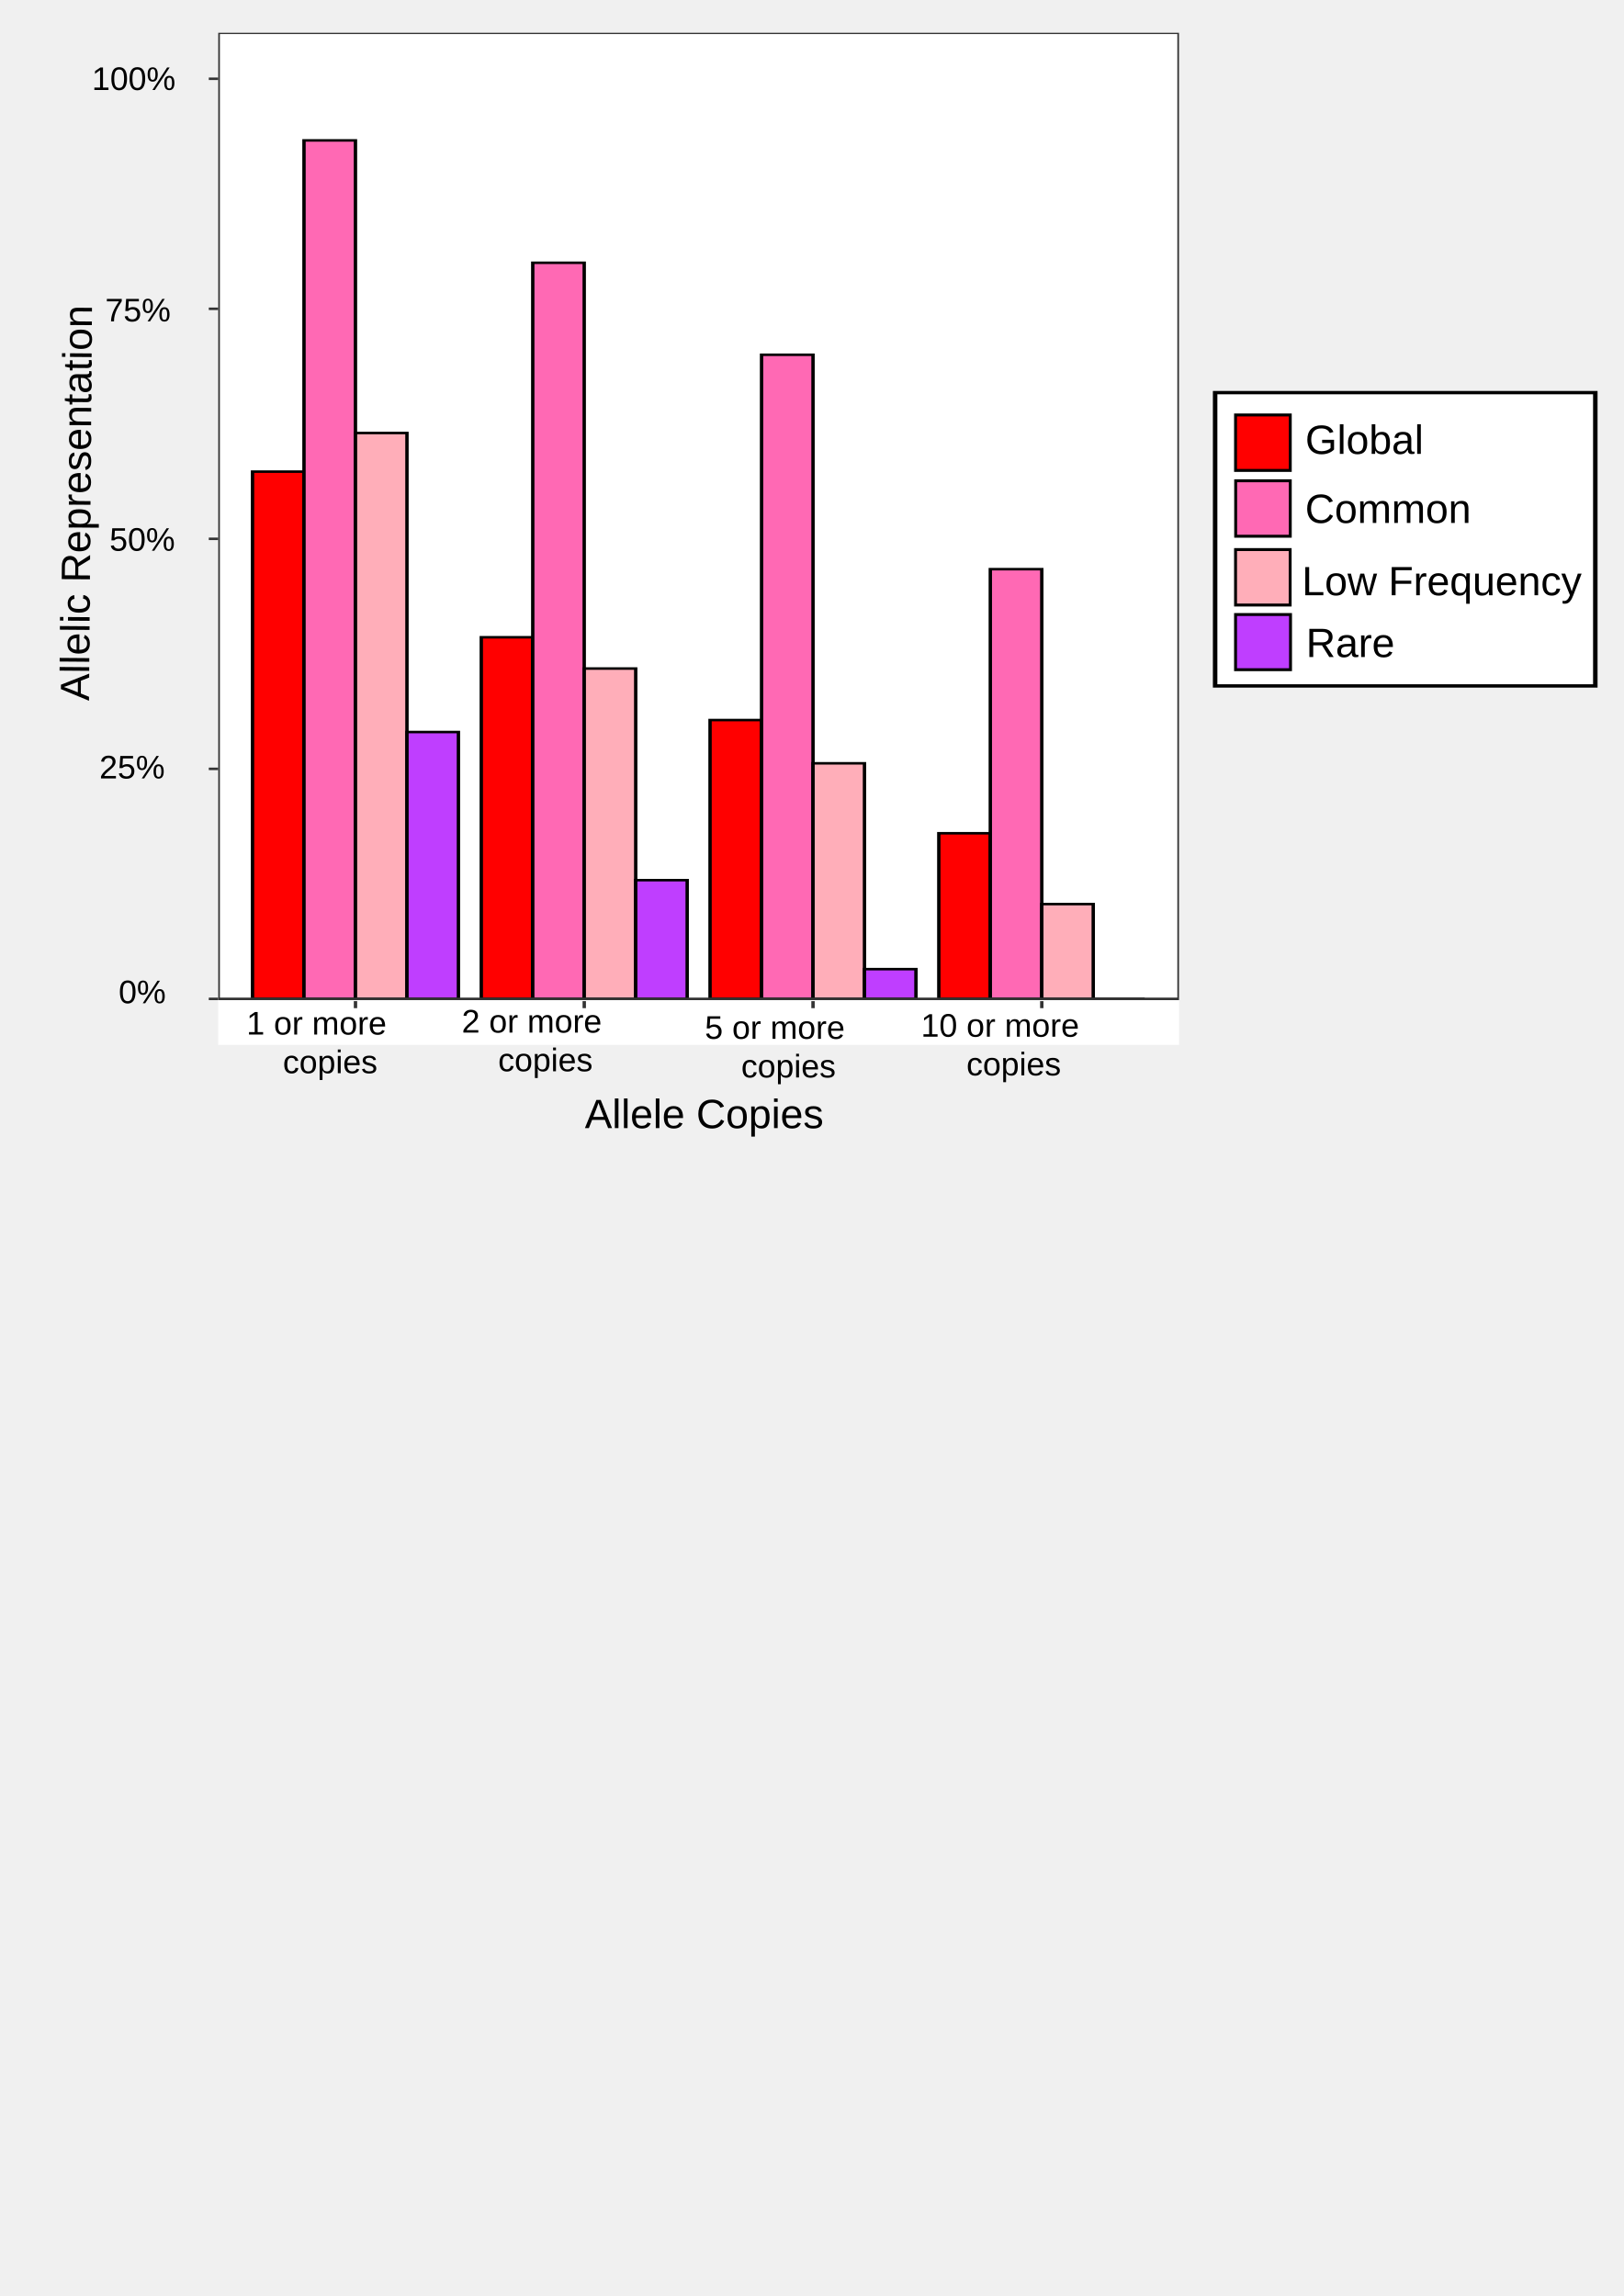
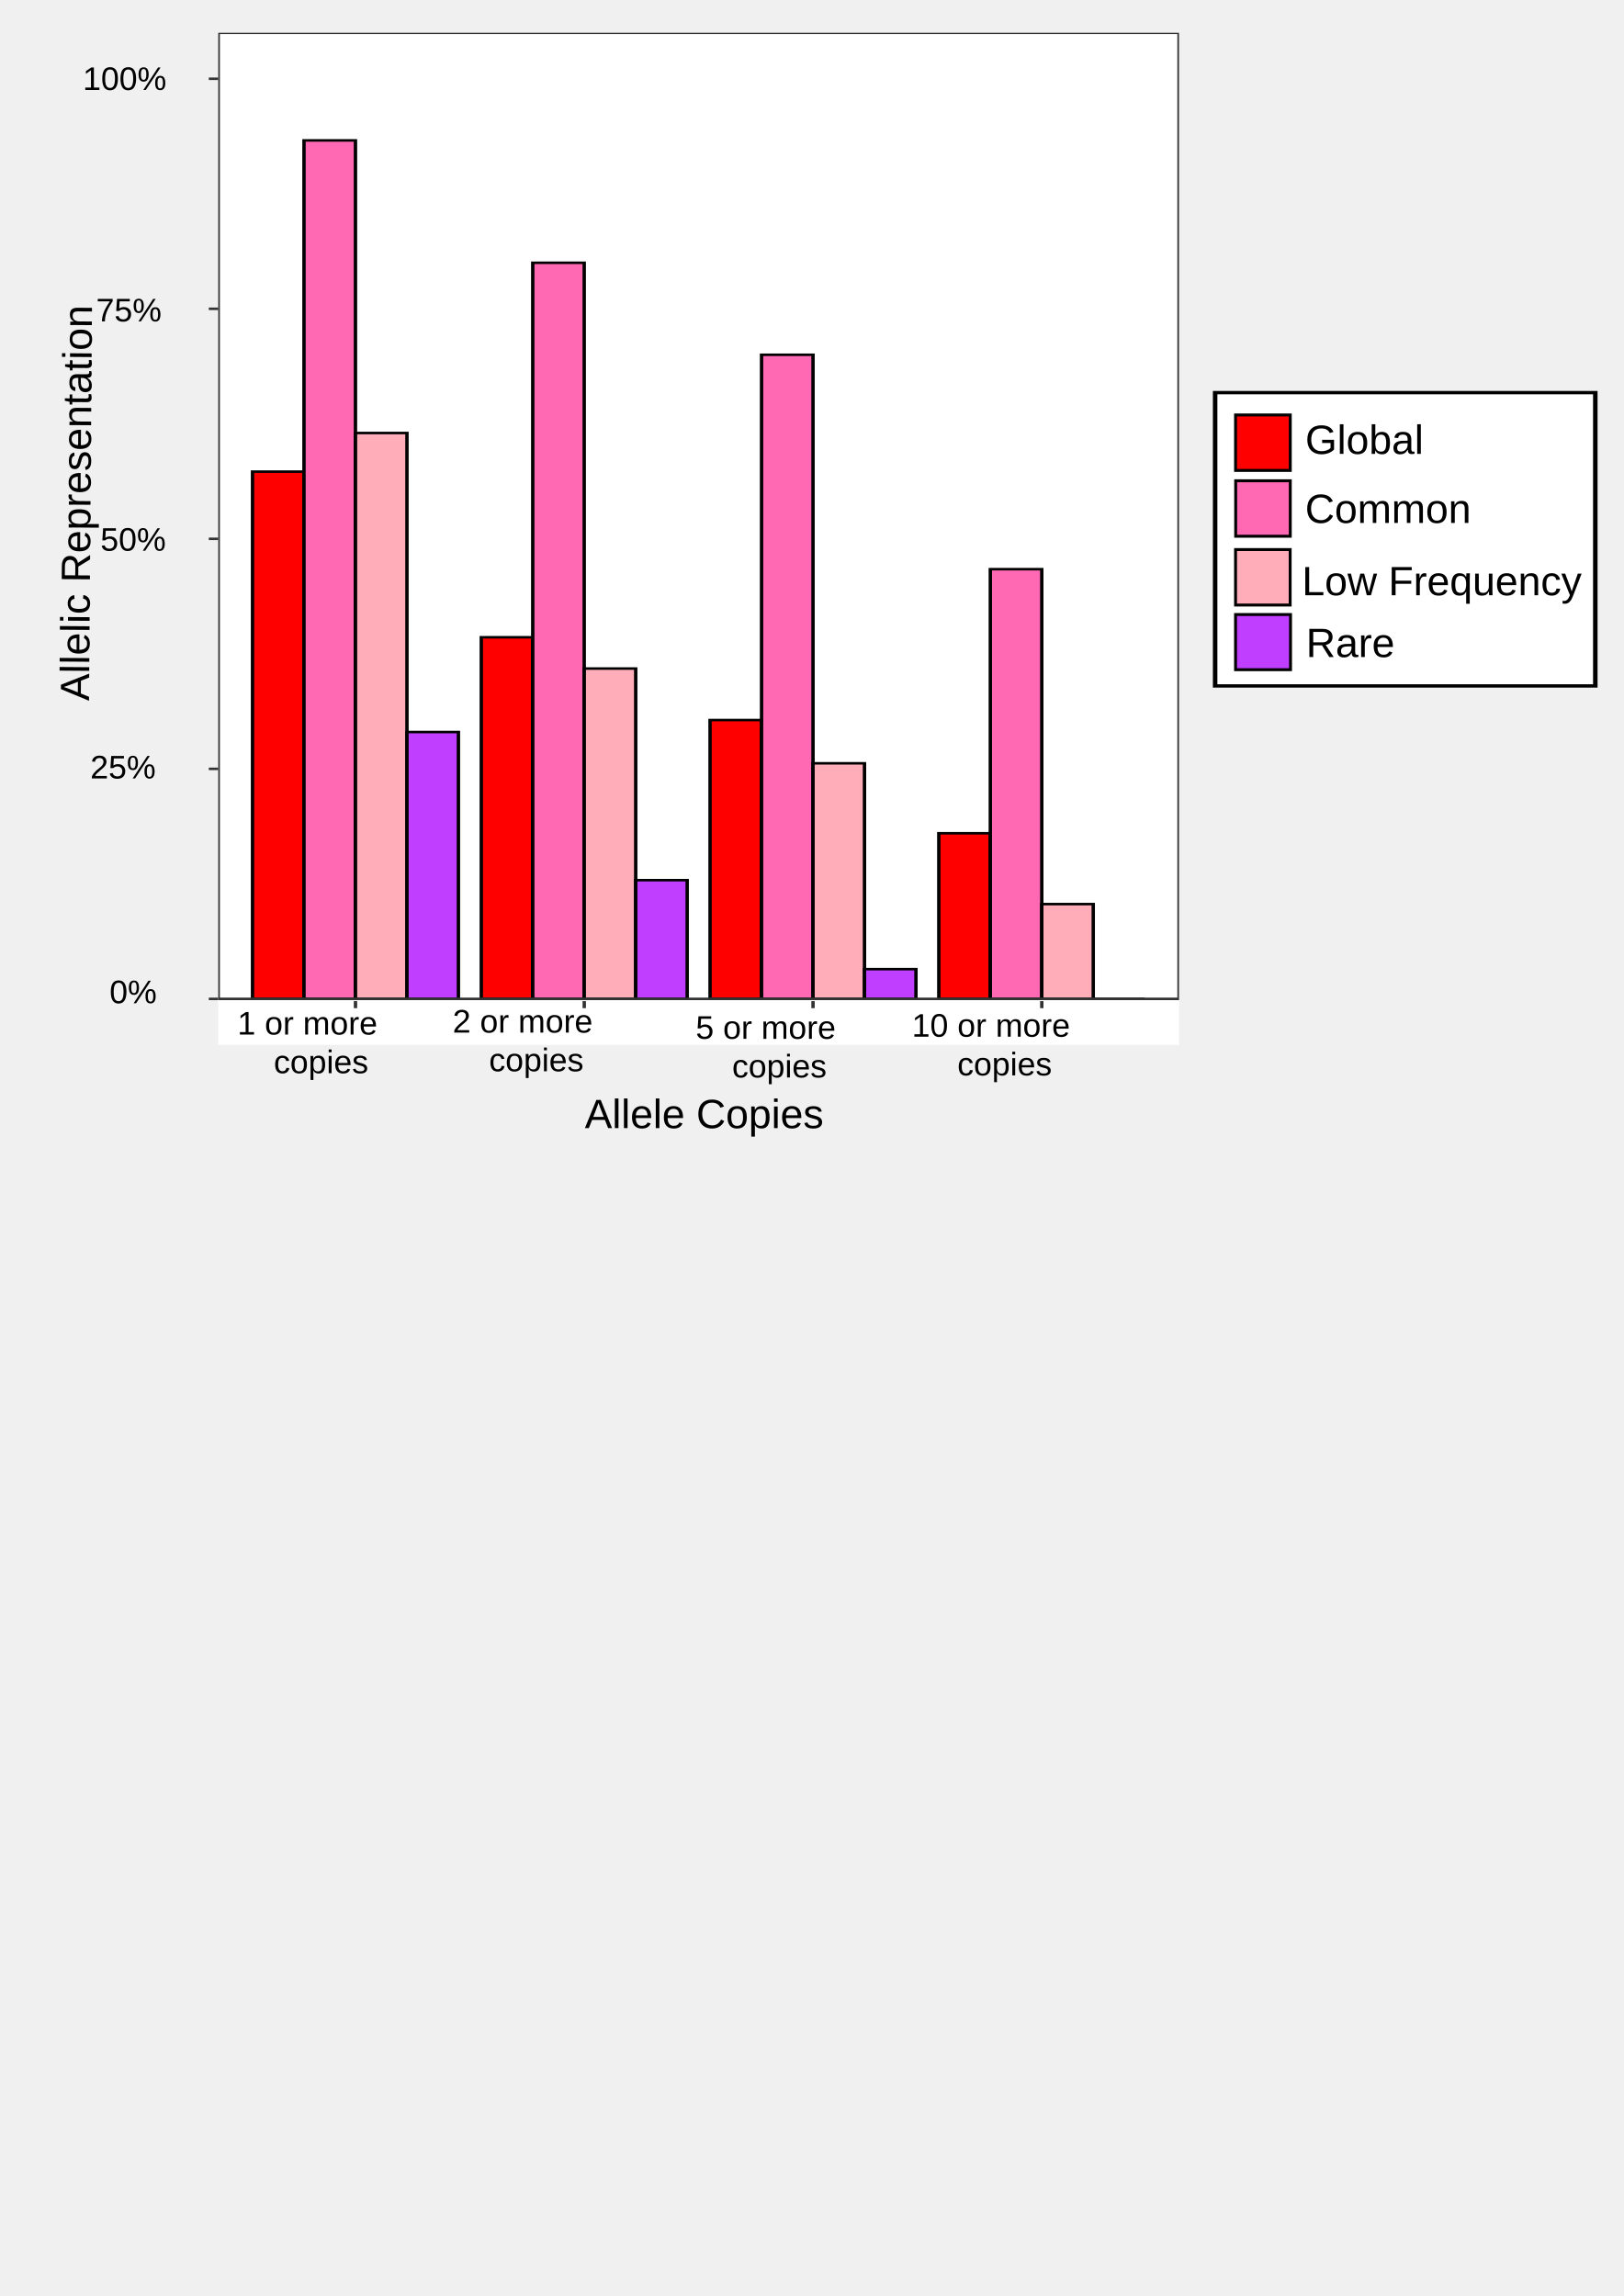
<svg xmlns="http://www.w3.org/2000/svg" width="210mm" height="297mm" viewBox="0 0 210 297" version="1.1" id="svg8">
  <defs id="defs2">
    <clipPath clipPathUnits="userSpaceOnUse" id="clipPath66">
      <path d="M 0,0 H 432 V 432 H 0 Z" id="path64" />
    </clipPath>
    <clipPath clipPathUnits="userSpaceOnUse" id="clipPath78">
      <path d="M 38.48,31.91 H 317.95 V 426.52 H 38.48 Z" id="path76" />
    </clipPath>
  </defs>
  <g id="layer1">
    <g id="g18" transform="matrix(0.444647,0,0,-0.3317791,11.1125,145.7476)" style="stroke-width:0.918">
-       <rect style="fill:#ffffff;fill-opacity:1;fill-rule:evenodd;stroke:#000000;stroke-width:1.302;stroke-miterlimit:4;stroke-dasharray:none;stroke-opacity:1" id="rect923" width="110.581" height="114.359" x="328.454" y="-286.214" transform="scale(1,-1)" />
-       <text xml:space="preserve" style="font-size:13.777px;line-height:50.23px;font-family:Arial;-inkscape-font-specification:Arial;letter-spacing:0px;word-spacing:0px;stroke-width:0.633" x="143.428" y="-0.058" id="text692-1" transform="matrix(0.00657795,1.157632,0.8637822,-0.0088157,0,0)">
-         <tspan id="tspan690-7" x="143.428" y="-0.058" style="font-size:13.777px;stroke-width:0.633">Allelic Representation</tspan>
-       </text>
      <g id="g20" style="stroke-width:0.918" />
      <g id="g22" style="stroke-width:0.918" />
      <g id="g24" style="stroke-width:0.918" />
      <g id="g26" style="stroke-width:0.918" />
      <g id="g28" style="stroke-width:0.918" />
      <g id="g30" style="stroke-width:0.918" />
      <g id="g32" style="stroke-width:0.918" />
      <g id="g34" style="stroke-width:0.918" />
      <g id="g36" style="stroke-width:0.918" />
      <g id="g38" style="stroke-width:0.918" />
      <g id="g40" style="stroke-width:0.918" />
      <g id="g42" style="stroke-width:0.918" />
      <g id="g44" style="stroke-width:0.918" />
      <g id="g46" style="stroke-width:0.918" />
      <g id="g48" style="stroke-width:0.918" />
      <g id="g50" style="stroke-width:0.918" />
      <g id="g52" style="stroke-width:0.918" />
      <g id="g54" style="stroke-width:0.918" />
      <g id="g56" style="stroke-width:0.918" />
      <g id="g58" style="stroke-width:0.918" />
      <g id="g60" style="stroke-width:0.918">
        <g id="g62" clip-path="url(#clipPath66)" style="stroke-width:0.918" />
      </g>
      <g id="g70" style="stroke-width:0.918" />
-       <g id="g72" style="stroke-width:0.918">
-         <g id="g74" clip-path="url(#clipPath78)" style="stroke-width:0.918">
-           <path d="M 38.48,31.91 H 317.95 V 426.52 H 38.48 Z" style="fill:#ffffff;fill-opacity:1;fill-rule:nonzero;stroke:none;stroke-width:0.918" id="path80" />
-           <path d="M 38.48,49.85 H 317.95" style="fill:none;stroke:#ebebeb;stroke-width:0.983;stroke-linecap:butt;stroke-linejoin:round;stroke-miterlimit:10;stroke-dasharray:none;stroke-opacity:1" id="path90" />
-           <path d="M 48.46,49.85 H 63.43 V 255.41 H 48.46 Z" style="fill:#ff0000;fill-opacity:1;fill-rule:nonzero;stroke:#000000;stroke-width:0.983;stroke-linecap:butt;stroke-linejoin:miter;stroke-miterlimit:10;stroke-dasharray:none;stroke-opacity:1" id="path108" />
-           <path d="m 115,49.85 h 14.97 V 190.83 H 115 Z" style="fill:#ff0000;fill-opacity:1;fill-rule:nonzero;stroke:#000000;stroke-width:0.983;stroke-linecap:butt;stroke-linejoin:miter;stroke-miterlimit:10;stroke-dasharray:none;stroke-opacity:1" id="path110" />
-           <path d="m 181.54,49.85 h 14.97 v 108.7 h -14.97 z" style="fill:#ff0000;fill-opacity:1;fill-rule:nonzero;stroke:#000000;stroke-width:0.983;stroke-linecap:butt;stroke-linejoin:miter;stroke-miterlimit:10;stroke-dasharray:none;stroke-opacity:1" id="path112" />
-           <path d="m 248.08,49.85 h 14.97 v 64.57 h -14.97 z" style="fill:#ff0000;fill-opacity:1;fill-rule:nonzero;stroke:#000000;stroke-width:0.983;stroke-linecap:butt;stroke-linejoin:miter;stroke-miterlimit:10;stroke-dasharray:none;stroke-opacity:1" id="path114" />
-           <path d="M 63.43,49.85 H 78.4 v 334.7 H 63.43 Z" style="fill:#ff69b4;fill-opacity:1;fill-rule:nonzero;stroke:#000000;stroke-width:0.983;stroke-linecap:butt;stroke-linejoin:miter;stroke-miterlimit:10;stroke-dasharray:none;stroke-opacity:1" id="path116" />
-           <path d="m 129.97,49.85 h 14.97 v 286.99 h -14.97 z" style="fill:#ff69b4;fill-opacity:1;fill-rule:nonzero;stroke:#000000;stroke-width:0.983;stroke-linecap:butt;stroke-linejoin:miter;stroke-miterlimit:10;stroke-dasharray:none;stroke-opacity:1" id="path118" />
-           <path d="m 196.52,49.85 h 14.97 v 251.12 h -14.97 z" style="fill:#ff69b4;fill-opacity:1;fill-rule:nonzero;stroke:#000000;stroke-width:0.983;stroke-linecap:butt;stroke-linejoin:miter;stroke-miterlimit:10;stroke-dasharray:none;stroke-opacity:1" id="path120" />
-           <path d="m 263.06,49.85 h 14.97 v 167.53 h -14.97 z" style="fill:#ff69b4;fill-opacity:1;fill-rule:nonzero;stroke:#000000;stroke-width:0.983;stroke-linecap:butt;stroke-linejoin:miter;stroke-miterlimit:10;stroke-dasharray:none;stroke-opacity:1" id="path122" />
-           <path d="M 78.41,49.85 H 93.38 V 270.47 H 78.41 Z" style="fill:#ffaeb9;fill-opacity:1;fill-rule:nonzero;stroke:#000000;stroke-width:0.983;stroke-linecap:butt;stroke-linejoin:miter;stroke-miterlimit:10;stroke-dasharray:none;stroke-opacity:1" id="path124" />
-           <path d="m 144.95,49.85 h 14.97 v 128.79 h -14.97 z" style="fill:#ffaeb9;fill-opacity:1;fill-rule:nonzero;stroke:#000000;stroke-width:0.983;stroke-linecap:butt;stroke-linejoin:miter;stroke-miterlimit:10;stroke-dasharray:none;stroke-opacity:1" id="path126" />
-           <path d="m 211.49,49.85 h 14.97 v 91.84 h -14.97 z" style="fill:#ffaeb9;fill-opacity:1;fill-rule:nonzero;stroke:#000000;stroke-width:0.983;stroke-linecap:butt;stroke-linejoin:miter;stroke-miterlimit:10;stroke-dasharray:none;stroke-opacity:1" id="path128" />
-           <path d="M 278.03,49.85 H 293 V 86.8 h -14.97 z" style="fill:#ffaeb9;fill-opacity:1;fill-rule:nonzero;stroke:#000000;stroke-width:0.983;stroke-linecap:butt;stroke-linejoin:miter;stroke-miterlimit:10;stroke-dasharray:none;stroke-opacity:1" id="path130" />
-           <path d="m 93.38,49.85 h 14.97 V 153.88 H 93.38 Z" style="fill:#bf3eff;fill-opacity:1;fill-rule:nonzero;stroke:#000000;stroke-width:0.983;stroke-linecap:butt;stroke-linejoin:miter;stroke-miterlimit:10;stroke-dasharray:none;stroke-opacity:1" id="path132" />
-           <path d="m 159.92,49.85 h 14.97 v 46.28 h -14.97 z" style="fill:#bf3eff;fill-opacity:1;fill-rule:nonzero;stroke:#000000;stroke-width:0.983;stroke-linecap:butt;stroke-linejoin:miter;stroke-miterlimit:10;stroke-dasharray:none;stroke-opacity:1" id="path134" />
-           <path d="m 226.46,49.85 h 14.97 v 11.59 h -14.97 z" style="fill:#bf3eff;fill-opacity:1;fill-rule:nonzero;stroke:#000000;stroke-width:0.983;stroke-linecap:butt;stroke-linejoin:miter;stroke-miterlimit:10;stroke-dasharray:none;stroke-opacity:1" id="path136" />
-           <path d="m 293,49.85 h 14.97 v 0 z" style="fill:#bf3eff;fill-opacity:1;fill-rule:nonzero;stroke:#000000;stroke-width:0.983;stroke-linecap:butt;stroke-linejoin:miter;stroke-miterlimit:10;stroke-dasharray:none;stroke-opacity:1" id="path138" />
-           <path d="M 38.48,49.85 H 317.95 V 426.52 H 38.48 Z" style="fill:none;stroke:#333333;stroke-width:0.983;stroke-linecap:round;stroke-linejoin:round;stroke-miterlimit:10;stroke-dasharray:none;stroke-opacity:1" id="path140" />
-         </g>
-       </g>
      <g id="g142" style="stroke-width:0.918" />
      <g id="g144" style="stroke-width:0.918" />
      <g id="g146" style="stroke-width:0.918" />
      <g id="g148" style="stroke-width:0.918" />
      <g id="g150" style="stroke-width:0.918" />
      <g id="g152" style="stroke-width:0.918" />
      <g id="g154" style="stroke-width:0.918" />
      <g id="g156" style="stroke-width:0.918" />
      <g id="g158" style="stroke-width:0.918" />
      <g id="g160" style="stroke-width:0.918" />
      <g id="g162" style="stroke-width:0.918" />
      <g id="g164" style="stroke-width:0.918" />
      <g id="g166" style="stroke-width:0.918" />
      <g id="g168" style="stroke-width:0.918" />
      <g id="g170" style="stroke-width:0.918" />
      <g id="g194" style="stroke-width:0.918" />
      <g id="g196" style="stroke-width:0.918" />
-       <g id="g198" style="stroke-width:0.918">
-         <path d="m 35.74,49.85 h 2.74" style="fill:none;stroke:#333333;stroke-width:0.983;stroke-linecap:butt;stroke-linejoin:round;stroke-miterlimit:10;stroke-dasharray:none;stroke-opacity:1" id="path200" />
-         <path d="m 35.74,139.53 h 2.74" style="fill:none;stroke:#333333;stroke-width:0.983;stroke-linecap:butt;stroke-linejoin:round;stroke-miterlimit:10;stroke-dasharray:none;stroke-opacity:1" id="path202" />
-         <path d="m 35.74,229.22 h 2.74" style="fill:none;stroke:#333333;stroke-width:0.983;stroke-linecap:butt;stroke-linejoin:round;stroke-miterlimit:10;stroke-dasharray:none;stroke-opacity:1" id="path204" />
-         <path d="m 35.74,318.9 h 2.74" style="fill:none;stroke:#333333;stroke-width:0.983;stroke-linecap:butt;stroke-linejoin:round;stroke-miterlimit:10;stroke-dasharray:none;stroke-opacity:1" id="path206" />
-         <path d="m 35.74,408.58 h 2.74" style="fill:none;stroke:#333333;stroke-width:0.983;stroke-linecap:butt;stroke-linejoin:round;stroke-miterlimit:10;stroke-dasharray:none;stroke-opacity:1" id="path208" />
-       </g>
      <g id="g210" style="stroke-width:0.918" />
      <g id="g212" style="stroke-width:0.918" />
      <g id="g214" style="stroke-width:0.918" />
      <g id="g216" style="stroke-width:0.918" />
      <g id="g218" style="stroke-width:0.918" />
      <g id="g220" style="stroke-width:0.918" />
      <g id="g222" style="stroke-width:0.918" />
      <g id="g224" style="stroke-width:0.918" />
      <g id="g226" style="stroke-width:0.918" />
      <g id="g228" style="stroke-width:0.918" />
-       <g id="g230" style="stroke-width:0.918" transform="translate(0,17.06117)">
-         <path d="m 78.41,29.17 v 2.74" style="fill:none;stroke:#333333;stroke-width:0.983;stroke-linecap:butt;stroke-linejoin:round;stroke-miterlimit:10;stroke-dasharray:none;stroke-opacity:1" id="path232" />
-         <path d="m 144.95,29.17 v 2.74" style="fill:none;stroke:#333333;stroke-width:0.983;stroke-linecap:butt;stroke-linejoin:round;stroke-miterlimit:10;stroke-dasharray:none;stroke-opacity:1" id="path234" />
-         <path d="m 211.49,29.17 v 2.74" style="fill:none;stroke:#333333;stroke-width:0.983;stroke-linecap:butt;stroke-linejoin:round;stroke-miterlimit:10;stroke-dasharray:none;stroke-opacity:1" id="path236" />
-         <path d="m 278.03,29.17 v 2.74" style="fill:none;stroke:#333333;stroke-width:0.983;stroke-linecap:butt;stroke-linejoin:round;stroke-miterlimit:10;stroke-dasharray:none;stroke-opacity:1" id="path238" />
-       </g>
      <g id="g240" style="stroke-width:0.918" />
      <g id="g260" style="stroke-width:0.918" />
      <g id="g262" style="stroke-width:0.918" />
      <g id="g264" style="stroke-width:0.918" />
      <g id="g266" style="stroke-width:0.918" />
      <g id="g268" style="stroke-width:0.918" />
      <g id="g270" style="stroke-width:0.918" />
      <g id="g272" style="stroke-width:0.918" />
      <g id="g280" style="stroke-width:0.918" />
      <g id="g282" style="stroke-width:0.918" />
      <g id="g290" style="stroke-width:0.918" />
      <g id="g292" style="stroke-width:0.918" />
      <g id="g294" style="stroke-width:0.918" />
      <g id="g296" style="stroke-width:0.918" />
      <g id="g298" style="stroke-width:0.918" />
      <g id="g300" style="stroke-width:0.918" />
      <g id="g302" style="stroke-width:0.918" />
      <g id="g304" style="stroke-width:0.918" />
      <g id="g310" style="stroke-width:0.918" />
      <g id="g312" style="stroke-width:0.918" />
      <g id="g314" style="stroke-width:0.918" />
      <g id="g322" style="stroke-width:0.918" />
      <g id="g324" style="stroke-width:0.918" />
      <g id="g326" style="stroke-width:0.918" />
-       <g id="g328" style="stroke-width:0.918">
-         <path d="m 334.39,238.6 h 17.28 v 17.28 h -17.28 z" style="fill:#ffffff;fill-opacity:1;fill-rule:nonzero;stroke:none;stroke-width:0.918" id="path330" />
-       </g>
      <g id="g332" style="stroke-width:0.918" />
-       <g id="g334" style="stroke-width:0.785" transform="matrix(1.003735,0,0,1.363459,-1.961565,-70.40945)">
-         <path d="m 335.1,239.31 h 15.86 v 15.86 H 335.1 Z" style="fill:#ff0000;fill-opacity:1;fill-rule:nonzero;stroke:#000000;stroke-width:0.84;stroke-linecap:butt;stroke-linejoin:miter;stroke-miterlimit:10;stroke-dasharray:none;stroke-opacity:1" id="path336" />
-       </g>
      <g id="g338" style="stroke-width:0.918" />
-       <g id="g340" style="stroke-width:0.918">
-         <path d="m 334.39,221.32 h 17.28 v 17.28 h -17.28 z" style="fill:#ffffff;fill-opacity:1;fill-rule:nonzero;stroke:none;stroke-width:0.918" id="path342" />
-       </g>
      <g id="g344" style="stroke-width:0.918" />
-       <g id="g346" style="stroke-width:0.786" transform="matrix(1.001547,0,0,1.363392,-1.19384,-72.49073)">
-         <path d="m 335.1,222.03 h 15.86 v 15.86 H 335.1 Z" style="fill:#ff69b4;fill-opacity:1;fill-rule:nonzero;stroke:#000000;stroke-width:0.841;stroke-linecap:butt;stroke-linejoin:miter;stroke-miterlimit:10;stroke-dasharray:none;stroke-opacity:1" id="path348" />
-       </g>
      <g id="g350" style="stroke-width:0.918" />
-       <g id="g352" style="stroke-width:0.918">
-         <path d="m 334.39,204.04 h 17.28 v 17.28 h -17.28 z" style="fill:#ffffff;fill-opacity:1;fill-rule:nonzero;stroke:none;stroke-width:0.918" id="path354" />
-       </g>
      <g id="g356" style="stroke-width:0.918" />
-       <g id="g358" style="stroke-width:0.786" transform="matrix(1.001547,0,0,1.363392,-1.228534,-75.7564)">
-         <path d="m 335.1,204.75 h 15.86 v 15.86 H 335.1 Z" style="fill:#ffaeb9;fill-opacity:1;fill-rule:nonzero;stroke:#000000;stroke-width:0.841;stroke-linecap:butt;stroke-linejoin:miter;stroke-miterlimit:10;stroke-dasharray:none;stroke-opacity:1" id="path360" />
-       </g>
      <g id="g362" style="stroke-width:0.918" />
      <g id="g368" style="stroke-width:0.918" />
-       <g id="g370" style="stroke-width:0.785" transform="matrix(1.008232,0,0,1.356135,-3.468577,-76.0463)">
-         <path d="m 335.1,187.47 h 15.86 v 15.86 H 335.1 Z" style="fill:#bf3eff;fill-opacity:1;fill-rule:nonzero;stroke:#000000;stroke-width:0.84;stroke-linecap:butt;stroke-linejoin:miter;stroke-miterlimit:10;stroke-dasharray:none;stroke-opacity:1" id="path372" />
-       </g>
      <g id="g374" style="stroke-width:0.918" />
      <g id="g376" style="stroke-width:0.918" />
      <g id="g378" style="stroke-width:0.918" />
      <g id="g386" style="stroke-width:0.918" />
      <g id="g388" style="stroke-width:0.918" />
      <g id="g390" style="stroke-width:0.918" />
      <g id="g392" style="stroke-width:0.918" />
      <g id="g394" style="stroke-width:0.918" />
      <g id="g402" style="stroke-width:0.918" />
      <g id="g404" style="stroke-width:0.918" />
      <g id="g406" style="stroke-width:0.918" />
      <g id="g408" style="stroke-width:0.918" />
      <g id="g410" style="stroke-width:0.918" />
      <g id="g418" style="stroke-width:0.918" />
      <g id="g420" style="stroke-width:0.918" />
      <g id="g422" style="stroke-width:0.918" />
      <g id="g424" style="stroke-width:0.918" />
      <g id="g426" style="stroke-width:0.918" />
      <g id="g434" style="stroke-width:0.918" />
      <g id="g436" style="stroke-width:0.918" />
      <g id="g438" style="stroke-width:0.918" />
      <g id="g440" style="stroke-width:0.918" />
      <g id="g442" style="stroke-width:0.918" />
      <g id="g444" style="stroke-width:0.918" />
      <g id="g446" style="stroke-width:0.918" />
      <g id="g448" style="stroke-width:0.918" />
      <g id="g450" style="stroke-width:0.918" />
      <g id="g452" style="stroke-width:0.918" />
      <g id="g454" style="stroke-width:0.918" />
      <g id="g456" style="stroke-width:0.918" />
      <g id="g458" style="stroke-width:0.918" />
      <g id="g460" style="stroke-width:0.918" />
      <g id="g462" style="stroke-width:0.918" />
      <g id="g464" style="stroke-width:0.918" />
-       <text xml:space="preserve" style="font-size:13.777px;line-height:50.23px;font-family:Arial;-inkscape-font-specification:Arial;letter-spacing:0px;word-spacing:0px;stroke-width:0.633" x="167.994" y="0.473" id="text692" transform="scale(0.8638072,-1.157666)">
-         <tspan id="tspan690" x="167.994" y="0.473" style="font-size:13.777px;stroke-width:0.633">Allele Copies</tspan>
-       </text>
-       <text xml:space="preserve" style="font-size:11.022px;line-height:0;font-family:Arial;-inkscape-font-specification:Arial;letter-spacing:0px;word-spacing:0px;stroke-width:0.633" x="92.965" y="-31.043" id="text720" transform="scale(0.8638072,-1.157666)">
-         <tspan id="tspan718" x="92.965" y="-31.043" style="line-height:13.018px;text-align:center;text-anchor:middle;stroke-width:0.633">1 or more </tspan>
-         <tspan x="92.965" y="-18.026" style="line-height:13.018px;text-align:center;text-anchor:middle;stroke-width:0.633" id="tspan722">copies</tspan>
-       </text>
-       <text xml:space="preserve" style="font-size:11.022px;line-height:0;font-family:Arial;-inkscape-font-specification:Arial;letter-spacing:0px;word-spacing:0px;stroke-width:0.633" x="165.446" y="-31.7" id="text720-3" transform="scale(0.8638072,-1.157666)">
-         <tspan id="tspan718-9" x="165.446" y="-31.7" style="line-height:13.018px;text-align:center;text-anchor:middle;stroke-width:0.633">2 or more </tspan>
-         <tspan x="165.446" y="-18.683" style="line-height:13.018px;text-align:center;text-anchor:middle;stroke-width:0.633" id="tspan722-0">copies</tspan>
-       </text>
-       <text xml:space="preserve" style="font-size:11.022px;line-height:0;font-family:Arial;-inkscape-font-specification:Arial;letter-spacing:0px;word-spacing:0px;stroke-width:0.633" x="247.294" y="-29.613" id="text720-3-2" transform="scale(0.8638072,-1.157666)">
-         <tspan id="tspan718-9-0" x="247.294" y="-29.613" style="line-height:13.018px;text-align:center;text-anchor:middle;stroke-width:0.633">5 or more </tspan>
-         <tspan x="247.294" y="-16.595" style="line-height:13.018px;text-align:center;text-anchor:middle;stroke-width:0.633" id="tspan722-0-6">copies</tspan>
-       </text>
-       <text xml:space="preserve" style="font-size:11.022px;line-height:0;font-family:Arial;-inkscape-font-specification:Arial;letter-spacing:0px;word-spacing:0px;stroke-width:0.633" x="323.142" y="-30.309" id="text720-3-0" transform="scale(0.8638072,-1.157666)">
-         <tspan id="tspan718-9-7" x="323.142" y="-30.309" style="line-height:13.018px;text-align:center;text-anchor:middle;stroke-width:0.633">10 or more </tspan>
-         <tspan x="323.142" y="-17.291" style="line-height:13.018px;text-align:center;text-anchor:middle;stroke-width:0.633" id="tspan722-0-9">copies</tspan>
-       </text>
-       <text xml:space="preserve" style="font-size:11.022px;line-height:0;font-family:Arial;-inkscape-font-specification:Arial;letter-spacing:0px;word-spacing:0px;stroke-width:0.633" x="26.275" y="-117.29" id="text720-5" transform="scale(0.8638072,-1.157666)">
-         <tspan x="26.275" y="-117.29" style="line-height:13.018px;text-align:center;text-anchor:middle;stroke-width:0.633" id="tspan722-9">25%</tspan>
-       </text>
-       <text xml:space="preserve" style="font-size:11.022px;line-height:0;font-family:Arial;-inkscape-font-specification:Arial;letter-spacing:0px;word-spacing:0px;stroke-width:0.633" x="29.692" y="-41.587" id="text720-5-6" transform="scale(0.8638072,-1.157666)">
-         <tspan x="29.692" y="-41.587" style="line-height:13.018px;text-align:center;text-anchor:middle;stroke-width:0.633" id="tspan722-9-5">0%</tspan>
-       </text>
-       <text xml:space="preserve" style="font-size:11.022px;line-height:0;font-family:Arial;-inkscape-font-specification:Arial;letter-spacing:0px;word-spacing:0px;stroke-width:0.633" x="29.692" y="-193.979" id="text720-5-66" transform="scale(0.8638072,-1.157666)">
-         <tspan x="29.692" y="-193.979" style="line-height:13.018px;text-align:center;text-anchor:middle;stroke-width:0.633" id="tspan722-9-59">50%</tspan>
-       </text>
-       <text xml:space="preserve" style="font-size:11.022px;line-height:0;font-family:Arial;-inkscape-font-specification:Arial;letter-spacing:0px;word-spacing:0px;stroke-width:0.633" x="28.238" y="-271.218" id="text720-5-66-5" transform="scale(0.8638072,-1.157666)">
-         <tspan x="28.238" y="-271.218" style="line-height:13.018px;text-align:center;text-anchor:middle;stroke-width:0.633" id="tspan722-9-59-1">75%</tspan>
-       </text>
-       <text xml:space="preserve" style="font-size:11.022px;line-height:0;font-family:Arial;-inkscape-font-specification:Arial;letter-spacing:0px;word-spacing:0px;stroke-width:0.633" x="26.814" y="-349.154" id="text720-5-66-5-7" transform="scale(0.8638072,-1.157666)">
-         <tspan x="26.814" y="-349.154" style="line-height:13.018px;text-align:center;text-anchor:middle;stroke-width:0.633" id="tspan722-9-59-1-1">100%</tspan>
-       </text>
-       <text xml:space="preserve" style="font-size:13.777px;line-height:50.23px;font-family:Arial;-inkscape-font-specification:Arial;letter-spacing:0px;word-spacing:0px;stroke-width:0.633" x="410.596" y="-226.598" id="text1752" transform="scale(0.8638072,-1.157666)">
-         <tspan id="tspan1750" x="410.596" y="-226.598" style="font-size:13.777px;stroke-width:0.633">Global</tspan>
-       </text>
-       <text xml:space="preserve" style="font-size:13.777px;line-height:50.23px;font-family:Arial;-inkscape-font-specification:Arial;letter-spacing:0px;word-spacing:0px;stroke-width:0.633" x="410.536" y="-203.352" id="text1752-0" transform="scale(0.8638072,-1.157666)">
-         <tspan id="tspan1750-7" x="410.536" y="-203.352" style="font-size:13.777px;stroke-width:0.633">Common</tspan>
-       </text>
-       <text xml:space="preserve" style="font-size:13.777px;line-height:50.23px;font-family:Arial;-inkscape-font-specification:Arial;letter-spacing:0px;word-spacing:0px;stroke-width:0.633" x="409.476" y="-178.997" id="text1752-0-9" transform="scale(0.8638072,-1.157666)">
-         <tspan id="tspan1750-7-0" x="409.476" y="-178.997" style="font-size:13.777px;stroke-width:0.633">Low Frequency</tspan>
-       </text>
-       <text xml:space="preserve" style="font-size:13.777px;line-height:50.23px;font-family:Arial;-inkscape-font-specification:Arial;letter-spacing:0px;word-spacing:0px;stroke-width:0.633" x="410.847" y="-158.182" id="text1804" transform="scale(0.8638072,-1.157666)">
-         <tspan id="tspan1802" x="410.847" y="-158.182" style="font-size:13.777px;stroke-width:0.633">Rare</tspan>
-       </text>
+       <g id="g1887">
+         <rect style="fill:#ffffff;fill-opacity:1;fill-rule:evenodd;stroke:#000000;stroke-width:1.302;stroke-miterlimit:4;stroke-dasharray:none;stroke-opacity:1" id="rect923" width="110.581" height="114.359" x="328.454" y="-286.214" transform="scale(1,-1)" />
+         <text xml:space="preserve" style="font-size:13.777px;line-height:50.23px;font-family:Arial;-inkscape-font-specification:Arial;letter-spacing:0px;word-spacing:0px;stroke-width:0.633" x="143.428" y="-0.058" id="text692-1" transform="matrix(0.00657795,1.157632,0.8637822,-0.0088157,0,0)">
+           <tspan id="tspan690-7" x="143.428" y="-0.058" style="font-size:13.777px;stroke-width:0.633">Allelic Representation</tspan>
+         </text>
+         <g id="g72" style="stroke-width:0.918">
+           <g id="g74" clip-path="url(#clipPath78)" style="stroke-width:0.918">
+             <path d="M 38.48,31.91 H 317.95 V 426.52 H 38.48 Z" style="fill:#ffffff;fill-opacity:1;fill-rule:nonzero;stroke:none;stroke-width:0.918" id="path80" />
+             <path d="M 38.48,49.85 H 317.95" style="fill:none;stroke:#ebebeb;stroke-width:0.983;stroke-linecap:butt;stroke-linejoin:round;stroke-miterlimit:10;stroke-dasharray:none;stroke-opacity:1" id="path90" />
+             <path d="M 48.46,49.85 H 63.43 V 255.41 H 48.46 Z" style="fill:#ff0000;fill-opacity:1;fill-rule:nonzero;stroke:#000000;stroke-width:0.983;stroke-linecap:butt;stroke-linejoin:miter;stroke-miterlimit:10;stroke-dasharray:none;stroke-opacity:1" id="path108" />
+             <path d="m 115,49.85 h 14.97 V 190.83 H 115 Z" style="fill:#ff0000;fill-opacity:1;fill-rule:nonzero;stroke:#000000;stroke-width:0.983;stroke-linecap:butt;stroke-linejoin:miter;stroke-miterlimit:10;stroke-dasharray:none;stroke-opacity:1" id="path110" />
+             <path d="m 181.54,49.85 h 14.97 v 108.7 h -14.97 z" style="fill:#ff0000;fill-opacity:1;fill-rule:nonzero;stroke:#000000;stroke-width:0.983;stroke-linecap:butt;stroke-linejoin:miter;stroke-miterlimit:10;stroke-dasharray:none;stroke-opacity:1" id="path112" />
+             <path d="m 248.08,49.85 h 14.97 v 64.57 h -14.97 z" style="fill:#ff0000;fill-opacity:1;fill-rule:nonzero;stroke:#000000;stroke-width:0.983;stroke-linecap:butt;stroke-linejoin:miter;stroke-miterlimit:10;stroke-dasharray:none;stroke-opacity:1" id="path114" />
+             <path d="M 63.43,49.85 H 78.4 v 334.7 H 63.43 Z" style="fill:#ff69b4;fill-opacity:1;fill-rule:nonzero;stroke:#000000;stroke-width:0.983;stroke-linecap:butt;stroke-linejoin:miter;stroke-miterlimit:10;stroke-dasharray:none;stroke-opacity:1" id="path116" />
+             <path d="m 129.97,49.85 h 14.97 v 286.99 h -14.97 z" style="fill:#ff69b4;fill-opacity:1;fill-rule:nonzero;stroke:#000000;stroke-width:0.983;stroke-linecap:butt;stroke-linejoin:miter;stroke-miterlimit:10;stroke-dasharray:none;stroke-opacity:1" id="path118" />
+             <path d="m 196.52,49.85 h 14.97 v 251.12 h -14.97 z" style="fill:#ff69b4;fill-opacity:1;fill-rule:nonzero;stroke:#000000;stroke-width:0.983;stroke-linecap:butt;stroke-linejoin:miter;stroke-miterlimit:10;stroke-dasharray:none;stroke-opacity:1" id="path120" />
+             <path d="m 263.06,49.85 h 14.97 v 167.53 h -14.97 z" style="fill:#ff69b4;fill-opacity:1;fill-rule:nonzero;stroke:#000000;stroke-width:0.983;stroke-linecap:butt;stroke-linejoin:miter;stroke-miterlimit:10;stroke-dasharray:none;stroke-opacity:1" id="path122" />
+             <path d="M 78.41,49.85 H 93.38 V 270.47 H 78.41 Z" style="fill:#ffaeb9;fill-opacity:1;fill-rule:nonzero;stroke:#000000;stroke-width:0.983;stroke-linecap:butt;stroke-linejoin:miter;stroke-miterlimit:10;stroke-dasharray:none;stroke-opacity:1" id="path124" />
+             <path d="m 144.95,49.85 h 14.97 v 128.79 h -14.97 z" style="fill:#ffaeb9;fill-opacity:1;fill-rule:nonzero;stroke:#000000;stroke-width:0.983;stroke-linecap:butt;stroke-linejoin:miter;stroke-miterlimit:10;stroke-dasharray:none;stroke-opacity:1" id="path126" />
+             <path d="m 211.49,49.85 h 14.97 v 91.84 h -14.97 z" style="fill:#ffaeb9;fill-opacity:1;fill-rule:nonzero;stroke:#000000;stroke-width:0.983;stroke-linecap:butt;stroke-linejoin:miter;stroke-miterlimit:10;stroke-dasharray:none;stroke-opacity:1" id="path128" />
+             <path d="M 278.03,49.85 H 293 V 86.8 h -14.97 z" style="fill:#ffaeb9;fill-opacity:1;fill-rule:nonzero;stroke:#000000;stroke-width:0.983;stroke-linecap:butt;stroke-linejoin:miter;stroke-miterlimit:10;stroke-dasharray:none;stroke-opacity:1" id="path130" />
+             <path d="m 93.38,49.85 h 14.97 V 153.88 H 93.38 Z" style="fill:#bf3eff;fill-opacity:1;fill-rule:nonzero;stroke:#000000;stroke-width:0.983;stroke-linecap:butt;stroke-linejoin:miter;stroke-miterlimit:10;stroke-dasharray:none;stroke-opacity:1" id="path132" />
+             <path d="m 159.92,49.85 h 14.97 v 46.28 h -14.97 z" style="fill:#bf3eff;fill-opacity:1;fill-rule:nonzero;stroke:#000000;stroke-width:0.983;stroke-linecap:butt;stroke-linejoin:miter;stroke-miterlimit:10;stroke-dasharray:none;stroke-opacity:1" id="path134" />
+             <path d="m 226.46,49.85 h 14.97 v 11.59 h -14.97 z" style="fill:#bf3eff;fill-opacity:1;fill-rule:nonzero;stroke:#000000;stroke-width:0.983;stroke-linecap:butt;stroke-linejoin:miter;stroke-miterlimit:10;stroke-dasharray:none;stroke-opacity:1" id="path136" />
+             <path d="m 293,49.85 h 14.97 v 0 z" style="fill:#bf3eff;fill-opacity:1;fill-rule:nonzero;stroke:#000000;stroke-width:0.983;stroke-linecap:butt;stroke-linejoin:miter;stroke-miterlimit:10;stroke-dasharray:none;stroke-opacity:1" id="path138" />
+             <path d="M 38.48,49.85 H 317.95 V 426.52 H 38.48 Z" style="fill:none;stroke:#333333;stroke-width:0.983;stroke-linecap:round;stroke-linejoin:round;stroke-miterlimit:10;stroke-dasharray:none;stroke-opacity:1" id="path140" />
+           </g>
+         </g>
+         <g id="g198" style="stroke-width:0.918">
+           <path d="m 35.74,49.85 h 2.74" style="fill:none;stroke:#333333;stroke-width:0.983;stroke-linecap:butt;stroke-linejoin:round;stroke-miterlimit:10;stroke-dasharray:none;stroke-opacity:1" id="path200" />
+           <path d="m 35.74,139.53 h 2.74" style="fill:none;stroke:#333333;stroke-width:0.983;stroke-linecap:butt;stroke-linejoin:round;stroke-miterlimit:10;stroke-dasharray:none;stroke-opacity:1" id="path202" />
+           <path d="m 35.74,229.22 h 2.74" style="fill:none;stroke:#333333;stroke-width:0.983;stroke-linecap:butt;stroke-linejoin:round;stroke-miterlimit:10;stroke-dasharray:none;stroke-opacity:1" id="path204" />
+           <path d="m 35.74,318.9 h 2.74" style="fill:none;stroke:#333333;stroke-width:0.983;stroke-linecap:butt;stroke-linejoin:round;stroke-miterlimit:10;stroke-dasharray:none;stroke-opacity:1" id="path206" />
+           <path d="m 35.74,408.58 h 2.74" style="fill:none;stroke:#333333;stroke-width:0.983;stroke-linecap:butt;stroke-linejoin:round;stroke-miterlimit:10;stroke-dasharray:none;stroke-opacity:1" id="path208" />
+         </g>
+         <g id="g230" style="stroke-width:0.918" transform="translate(0,17.06117)">
+           <path d="m 78.41,29.17 v 2.74" style="fill:none;stroke:#333333;stroke-width:0.983;stroke-linecap:butt;stroke-linejoin:round;stroke-miterlimit:10;stroke-dasharray:none;stroke-opacity:1" id="path232" />
+           <path d="m 144.95,29.17 v 2.74" style="fill:none;stroke:#333333;stroke-width:0.983;stroke-linecap:butt;stroke-linejoin:round;stroke-miterlimit:10;stroke-dasharray:none;stroke-opacity:1" id="path234" />
+           <path d="m 211.49,29.17 v 2.74" style="fill:none;stroke:#333333;stroke-width:0.983;stroke-linecap:butt;stroke-linejoin:round;stroke-miterlimit:10;stroke-dasharray:none;stroke-opacity:1" id="path236" />
+           <path d="m 278.03,29.17 v 2.74" style="fill:none;stroke:#333333;stroke-width:0.983;stroke-linecap:butt;stroke-linejoin:round;stroke-miterlimit:10;stroke-dasharray:none;stroke-opacity:1" id="path238" />
+         </g>
+         <g id="g328" style="stroke-width:0.918">
+           <path d="m 334.39,238.6 h 17.28 v 17.28 h -17.28 z" style="fill:#ffffff;fill-opacity:1;fill-rule:nonzero;stroke:none;stroke-width:0.918" id="path330" />
+         </g>
+         <g id="g334" style="stroke-width:0.785" transform="matrix(1.003735,0,0,1.363459,-1.961565,-70.40945)">
+           <path d="m 335.1,239.31 h 15.86 v 15.86 H 335.1 Z" style="fill:#ff0000;fill-opacity:1;fill-rule:nonzero;stroke:#000000;stroke-width:0.84;stroke-linecap:butt;stroke-linejoin:miter;stroke-miterlimit:10;stroke-dasharray:none;stroke-opacity:1" id="path336" />
+         </g>
+         <g id="g340" style="stroke-width:0.918">
+           <path d="m 334.39,221.32 h 17.28 v 17.28 h -17.28 z" style="fill:#ffffff;fill-opacity:1;fill-rule:nonzero;stroke:none;stroke-width:0.918" id="path342" />
+         </g>
+         <g id="g346" style="stroke-width:0.786" transform="matrix(1.001547,0,0,1.363392,-1.19384,-72.49073)">
+           <path d="m 335.1,222.03 h 15.86 v 15.86 H 335.1 Z" style="fill:#ff69b4;fill-opacity:1;fill-rule:nonzero;stroke:#000000;stroke-width:0.841;stroke-linecap:butt;stroke-linejoin:miter;stroke-miterlimit:10;stroke-dasharray:none;stroke-opacity:1" id="path348" />
+         </g>
+         <g id="g352" style="stroke-width:0.918">
+           <path d="m 334.39,204.04 h 17.28 v 17.28 h -17.28 z" style="fill:#ffffff;fill-opacity:1;fill-rule:nonzero;stroke:none;stroke-width:0.918" id="path354" />
+         </g>
+         <g id="g358" style="stroke-width:0.786" transform="matrix(1.001547,0,0,1.363392,-1.228534,-75.7564)">
+           <path d="m 335.1,204.75 h 15.86 v 15.86 H 335.1 Z" style="fill:#ffaeb9;fill-opacity:1;fill-rule:nonzero;stroke:#000000;stroke-width:0.841;stroke-linecap:butt;stroke-linejoin:miter;stroke-miterlimit:10;stroke-dasharray:none;stroke-opacity:1" id="path360" />
+         </g>
+         <g id="g370" style="stroke-width:0.785" transform="matrix(1.008232,0,0,1.356135,-3.468577,-76.0463)">
+           <path d="m 335.1,187.47 h 15.86 v 15.86 H 335.1 Z" style="fill:#bf3eff;fill-opacity:1;fill-rule:nonzero;stroke:#000000;stroke-width:0.84;stroke-linecap:butt;stroke-linejoin:miter;stroke-miterlimit:10;stroke-dasharray:none;stroke-opacity:1" id="path372" />
+         </g>
+         <text xml:space="preserve" style="font-size:13.777px;line-height:50.23px;font-family:Arial;-inkscape-font-specification:Arial;letter-spacing:0px;word-spacing:0px;stroke-width:0.633" x="167.994" y="0.473" id="text692" transform="scale(0.8638072,-1.157666)">
+           <tspan id="tspan690" x="167.994" y="0.473" style="font-size:13.777px;stroke-width:0.633">Allele Copies</tspan>
+         </text>
+         <text xml:space="preserve" style="font-size:11.022px;line-height:0;font-family:Arial;-inkscape-font-specification:Arial;letter-spacing:0px;word-spacing:0px;stroke-width:0.633" x="92.965" y="-31.043" id="text720" transform="scale(0.8638072,-1.157666)">
+           <tspan id="tspan718" x="92.965" y="-31.043" style="line-height:13.018px;text-align:center;text-anchor:middle;stroke-width:0.633">1 or more </tspan>
+           <tspan x="92.965" y="-18.026" style="line-height:13.018px;text-align:center;text-anchor:middle;stroke-width:0.633" id="tspan722">copies</tspan>
+         </text>
+         <text xml:space="preserve" style="font-size:11.022px;line-height:0;font-family:Arial;-inkscape-font-specification:Arial;letter-spacing:0px;word-spacing:0px;stroke-width:0.633" x="165.446" y="-31.7" id="text720-3" transform="scale(0.8638072,-1.157666)">
+           <tspan id="tspan718-9" x="165.446" y="-31.7" style="line-height:13.018px;text-align:center;text-anchor:middle;stroke-width:0.633">2 or more </tspan>
+           <tspan x="165.446" y="-18.683" style="line-height:13.018px;text-align:center;text-anchor:middle;stroke-width:0.633" id="tspan722-0">copies</tspan>
+         </text>
+         <text xml:space="preserve" style="font-size:11.022px;line-height:0;font-family:Arial;-inkscape-font-specification:Arial;letter-spacing:0px;word-spacing:0px;stroke-width:0.633" x="247.294" y="-29.613" id="text720-3-2" transform="scale(0.8638072,-1.157666)">
+           <tspan id="tspan718-9-0" x="247.294" y="-29.613" style="line-height:13.018px;text-align:center;text-anchor:middle;stroke-width:0.633">5 or more </tspan>
+           <tspan x="247.294" y="-16.595" style="line-height:13.018px;text-align:center;text-anchor:middle;stroke-width:0.633" id="tspan722-0-6">copies</tspan>
+         </text>
+         <text xml:space="preserve" style="font-size:11.022px;line-height:0;font-family:Arial;-inkscape-font-specification:Arial;letter-spacing:0px;word-spacing:0px;stroke-width:0.633" x="323.142" y="-30.309" id="text720-3-0" transform="scale(0.8638072,-1.157666)">
+           <tspan id="tspan718-9-7" x="323.142" y="-30.309" style="line-height:13.018px;text-align:center;text-anchor:middle;stroke-width:0.633">10 or more </tspan>
+           <tspan x="323.142" y="-17.291" style="line-height:13.018px;text-align:center;text-anchor:middle;stroke-width:0.633" id="tspan722-0-9">copies</tspan>
+         </text>
+         <text xml:space="preserve" style="font-size:11.022px;line-height:0;font-family:Arial;-inkscape-font-specification:Arial;letter-spacing:0px;word-spacing:0px;stroke-width:0.633" x="26.275" y="-117.29" id="text720-5" transform="scale(0.8638072,-1.157666)">
+           <tspan x="26.275" y="-117.29" style="line-height:13.018px;text-align:center;text-anchor:middle;stroke-width:0.633" id="tspan722-9">25%</tspan>
+         </text>
+         <text xml:space="preserve" style="font-size:11.022px;line-height:0;font-family:Arial;-inkscape-font-specification:Arial;letter-spacing:0px;word-spacing:0px;stroke-width:0.633" x="29.692" y="-41.587" id="text720-5-6" transform="scale(0.8638072,-1.157666)">
+           <tspan x="29.692" y="-41.587" style="line-height:13.018px;text-align:center;text-anchor:middle;stroke-width:0.633" id="tspan722-9-5">0%</tspan>
+         </text>
+         <text xml:space="preserve" style="font-size:11.022px;line-height:0;font-family:Arial;-inkscape-font-specification:Arial;letter-spacing:0px;word-spacing:0px;stroke-width:0.633" x="29.692" y="-193.979" id="text720-5-66" transform="scale(0.8638072,-1.157666)">
+           <tspan x="29.692" y="-193.979" style="line-height:13.018px;text-align:center;text-anchor:middle;stroke-width:0.633" id="tspan722-9-59">50%</tspan>
+         </text>
+         <text xml:space="preserve" style="font-size:11.022px;line-height:0;font-family:Arial;-inkscape-font-specification:Arial;letter-spacing:0px;word-spacing:0px;stroke-width:0.633" x="28.238" y="-271.218" id="text720-5-66-5" transform="scale(0.8638072,-1.157666)">
+           <tspan x="28.238" y="-271.218" style="line-height:13.018px;text-align:center;text-anchor:middle;stroke-width:0.633" id="tspan722-9-59-1">75%</tspan>
+         </text>
+         <text xml:space="preserve" style="font-size:11.022px;line-height:0;font-family:Arial;-inkscape-font-specification:Arial;letter-spacing:0px;word-spacing:0px;stroke-width:0.633" x="26.814" y="-349.154" id="text720-5-66-5-7" transform="scale(0.8638072,-1.157666)">
+           <tspan x="26.814" y="-349.154" style="line-height:13.018px;text-align:center;text-anchor:middle;stroke-width:0.633" id="tspan722-9-59-1-1">100%</tspan>
+         </text>
+         <text xml:space="preserve" style="font-size:13.777px;line-height:50.23px;font-family:Arial;-inkscape-font-specification:Arial;letter-spacing:0px;word-spacing:0px;stroke-width:0.633" x="410.596" y="-226.598" id="text1752" transform="scale(0.8638072,-1.157666)">
+           <tspan id="tspan1750" x="410.596" y="-226.598" style="font-size:13.777px;stroke-width:0.633">Global</tspan>
+         </text>
+         <text xml:space="preserve" style="font-size:13.777px;line-height:50.23px;font-family:Arial;-inkscape-font-specification:Arial;letter-spacing:0px;word-spacing:0px;stroke-width:0.633" x="410.536" y="-203.352" id="text1752-0" transform="scale(0.8638072,-1.157666)">
+           <tspan id="tspan1750-7" x="410.536" y="-203.352" style="font-size:13.777px;stroke-width:0.633">Common</tspan>
+         </text>
+         <text xml:space="preserve" style="font-size:13.777px;line-height:50.23px;font-family:Arial;-inkscape-font-specification:Arial;letter-spacing:0px;word-spacing:0px;stroke-width:0.633" x="409.476" y="-178.997" id="text1752-0-9" transform="scale(0.8638072,-1.157666)">
+           <tspan id="tspan1750-7-0" x="409.476" y="-178.997" style="font-size:13.777px;stroke-width:0.633">Low Frequency</tspan>
+         </text>
+         <text xml:space="preserve" style="font-size:13.777px;line-height:50.23px;font-family:Arial;-inkscape-font-specification:Arial;letter-spacing:0px;word-spacing:0px;stroke-width:0.633" x="410.847" y="-158.182" id="text1804" transform="scale(0.8638072,-1.157666)">
+           <tspan id="tspan1802" x="410.847" y="-158.182" style="font-size:13.777px;stroke-width:0.633">Rare</tspan>
+         </text>
+       </g>
    </g>
  </g>
</svg>
